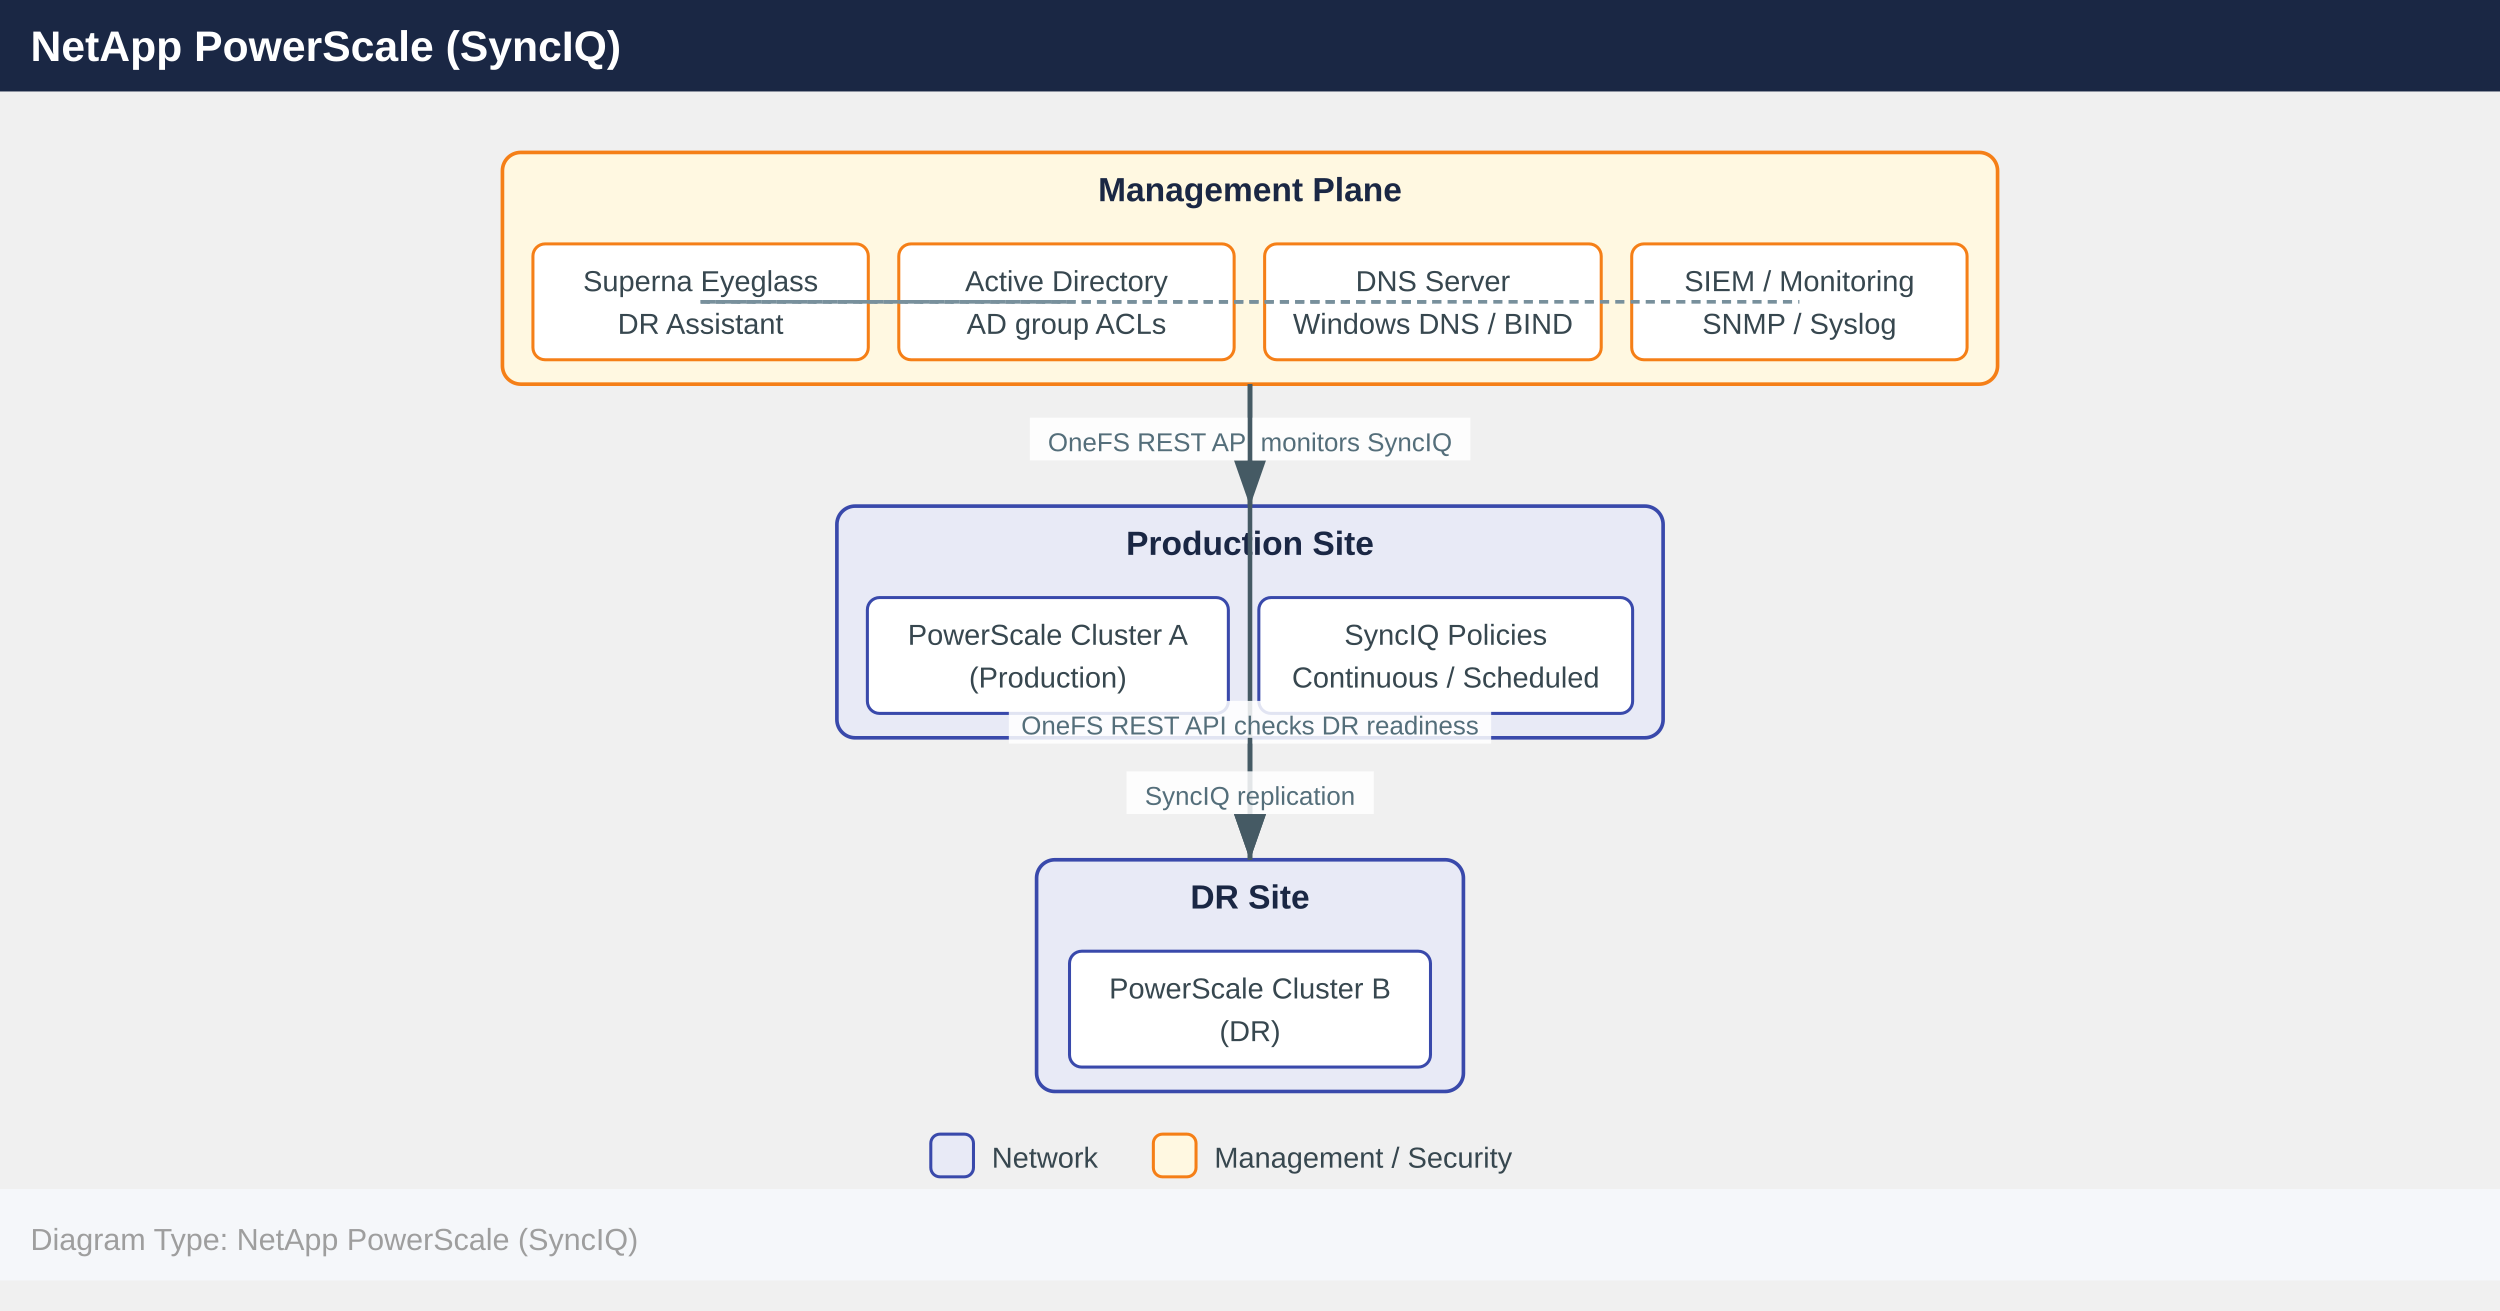
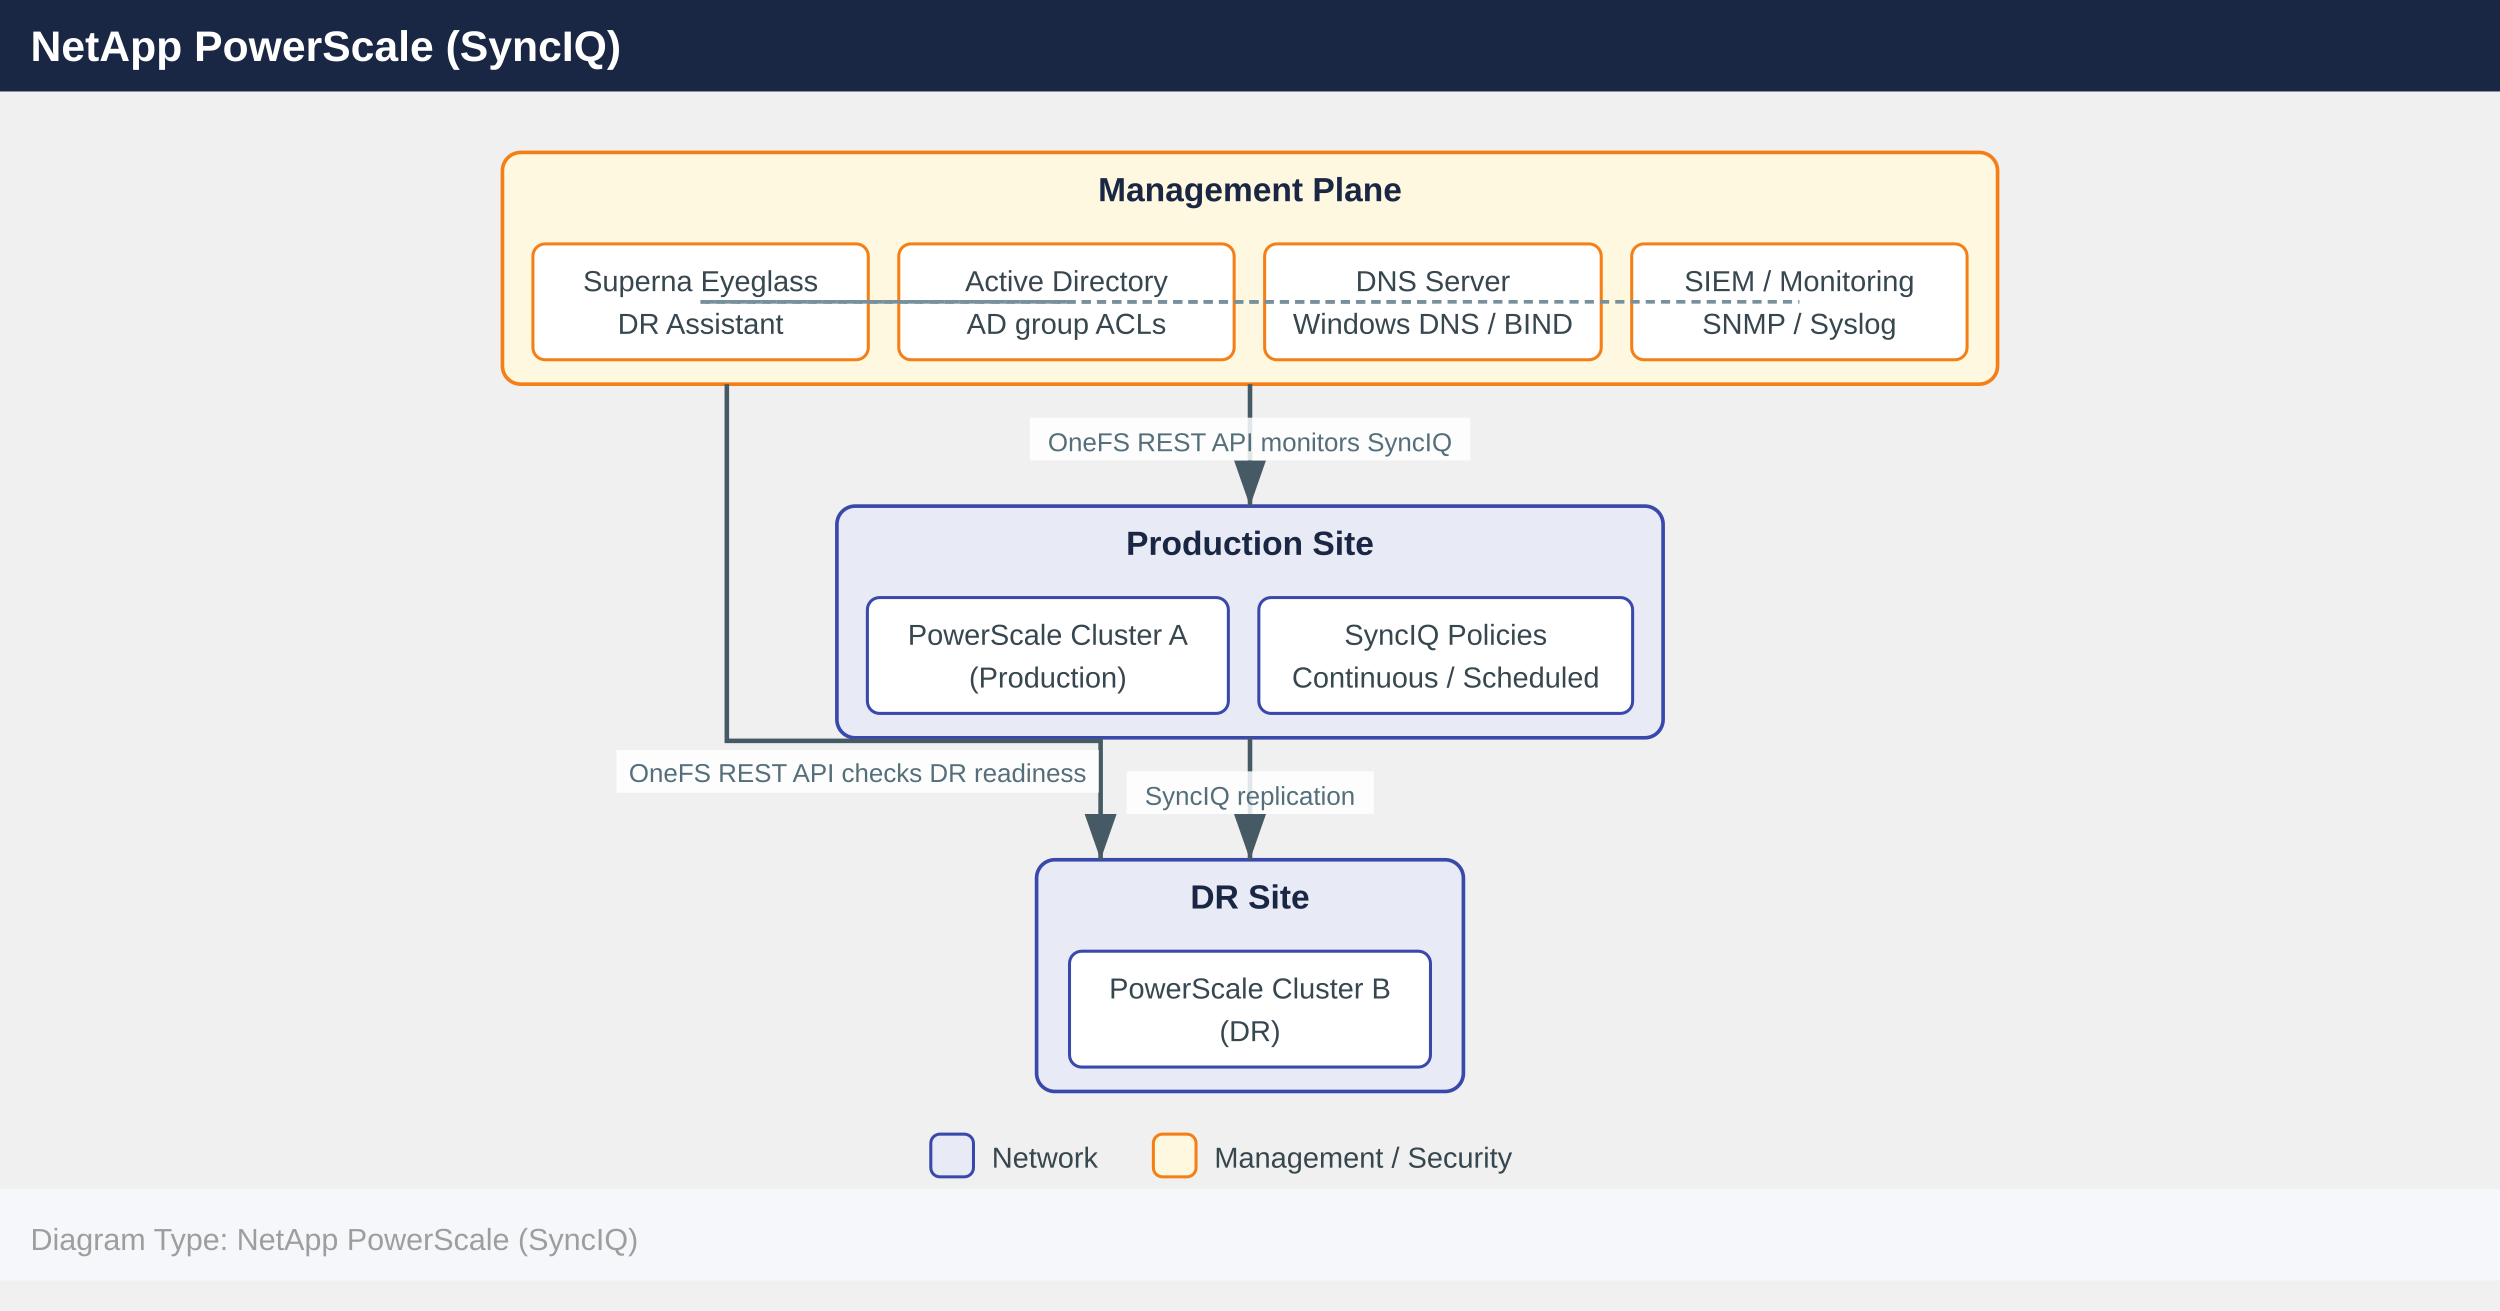
<svg xmlns="http://www.w3.org/2000/svg" width="820" height="430" viewBox="0 0 820 430">
  <defs>
    <marker id="arrowhead" markerWidth="10" markerHeight="7" refX="10" refY="3.5" orient="auto">
      <polygon points="0 0, 10 3.5, 0 7" fill="#455a64" />
    </marker>
  </defs>
  <rect x="0" y="0" width="820" height="30" fill="#1a2744" />
  <text x="10" y="20" font-family="Arial,Helvetica,sans-serif" font-size="14" font-weight="bold" fill="#ffffff">NetApp PowerScale (SyncIQ)</text>
  <rect x="164.8" y="50.0" width="490.4" height="76.0" rx="6" fill="#fff8e1" stroke="#f57f17" stroke-width="1.2" />
  <text x="410.0" y="66.0" text-anchor="middle" font-family="Arial,Helvetica,sans-serif" font-size="11" font-weight="700" fill="#1a2744">Management Plane</text>
  <rect x="174.8" y="80.0" width="110.0" height="38.0" rx="4" fill="#ffffff" stroke="#f57f17" stroke-width="1" />
  <text x="229.8" y="95.5" text-anchor="middle" font-family="Arial,Helvetica,sans-serif" font-size="9.5" fill="#37474f">Superna Eyeglass</text>
  <text x="229.8" y="109.5" text-anchor="middle" font-family="Arial,Helvetica,sans-serif" font-size="9.5" fill="#37474f">DR Assistant</text>
  <rect x="294.8" y="80.0" width="110.0" height="38.0" rx="4" fill="#ffffff" stroke="#f57f17" stroke-width="1" />
  <text x="349.8" y="95.5" text-anchor="middle" font-family="Arial,Helvetica,sans-serif" font-size="9.5" fill="#37474f">Active Directory</text>
  <text x="349.8" y="109.5" text-anchor="middle" font-family="Arial,Helvetica,sans-serif" font-size="9.5" fill="#37474f">AD group ACLs</text>
  <rect x="414.8" y="80.0" width="110.4" height="38.0" rx="4" fill="#ffffff" stroke="#f57f17" stroke-width="1" />
  <text x="470.0" y="95.5" text-anchor="middle" font-family="Arial,Helvetica,sans-serif" font-size="9.5" fill="#37474f">DNS Server</text>
  <text x="470.0" y="109.5" text-anchor="middle" font-family="Arial,Helvetica,sans-serif" font-size="9.5" fill="#37474f">Windows DNS / BIND</text>
  <rect x="535.2" y="80.0" width="110.0" height="38.0" rx="4" fill="#ffffff" stroke="#f57f17" stroke-width="1" />
  <text x="590.2" y="95.5" text-anchor="middle" font-family="Arial,Helvetica,sans-serif" font-size="9.5" fill="#37474f">SIEM / Monitoring</text>
  <text x="590.2" y="109.5" text-anchor="middle" font-family="Arial,Helvetica,sans-serif" font-size="9.5" fill="#37474f">SNMP / Syslog</text>
  <rect x="274.5" y="166.0" width="271.0" height="76.0" rx="6" fill="#e8eaf6" stroke="#3949ab" stroke-width="1.2" />
  <text x="410.0" y="182.0" text-anchor="middle" font-family="Arial,Helvetica,sans-serif" font-size="11" font-weight="700" fill="#1a2744">Production Site</text>
  <rect x="284.5" y="196.0" width="118.4" height="38.0" rx="4" fill="#ffffff" stroke="#3949ab" stroke-width="1" />
  <text x="343.7" y="211.5" text-anchor="middle" font-family="Arial,Helvetica,sans-serif" font-size="9.5" fill="#37474f">PowerScale Cluster A</text>
  <text x="343.7" y="225.5" text-anchor="middle" font-family="Arial,Helvetica,sans-serif" font-size="9.5" fill="#37474f">(Production)</text>
  <rect x="412.9" y="196.0" width="122.6" height="38.0" rx="4" fill="#ffffff" stroke="#3949ab" stroke-width="1" />
  <text x="474.2" y="211.5" text-anchor="middle" font-family="Arial,Helvetica,sans-serif" font-size="9.5" fill="#37474f">SyncIQ Policies</text>
  <text x="474.2" y="225.5" text-anchor="middle" font-family="Arial,Helvetica,sans-serif" font-size="9.5" fill="#37474f">Continuous / Scheduled</text>
  <rect x="340.0" y="282.0" width="140.0" height="76.0" rx="6" fill="#e8eaf6" stroke="#3949ab" stroke-width="1.2" />
  <text x="410.0" y="298.0" text-anchor="middle" font-family="Arial,Helvetica,sans-serif" font-size="11" font-weight="700" fill="#1a2744">DR Site</text>
  <rect x="350.8" y="312.0" width="118.4" height="38.0" rx="4" fill="#ffffff" stroke="#3949ab" stroke-width="1" />
  <text x="410.0" y="327.5" text-anchor="middle" font-family="Arial,Helvetica,sans-serif" font-size="9.5" fill="#37474f">PowerScale Cluster B</text>
  <text x="410.0" y="341.5" text-anchor="middle" font-family="Arial,Helvetica,sans-serif" font-size="9.5" fill="#37474f">(DR)</text>
  <line x1="410.0" y1="126.0" x2="410.0" y2="166.0" stroke="#455a64" stroke-width="1.5" marker-end="url(#arrowhead)" />
  <rect x="337.8" y="137.0" width="144.5" height="14" fill="#ffffff" opacity="0.85" />
  <text x="410.0" y="148.0" text-anchor="middle" font-family="Arial,Helvetica,sans-serif" font-size="8.5" fill="#546e7a">OneFS REST API monitors SyncIQ</text>
-   <line x1="410.0" y1="126.0" x2="410.0" y2="282.0" stroke="#455a64" stroke-width="1.5" marker-end="url(#arrowhead)" />
-   <rect x="330.9" y="229.9" width="158.2" height="14" fill="#ffffff" opacity="0.85" />
-   <text x="410.0" y="240.9" text-anchor="middle" font-family="Arial,Helvetica,sans-serif" font-size="8.5" fill="#546e7a">OneFS REST API checks DR readiness</text>
+   <polyline points="238.4,126.0 238.4,243.0 361.0,243.0 361.0,282.0" fill="none" stroke="#455a64" stroke-width="1.5" marker-end="url(#arrowhead)" />
+   <rect x="202.2" y="246.0" width="158.2" height="14" fill="#ffffff" opacity="0.85" />
+   <text x="281.3" y="256.5" text-anchor="middle" font-family="Arial,Helvetica,sans-serif" font-size="8.5" fill="#546e7a">OneFS REST API checks DR readiness</text>
  <line x1="410.0" y1="242.0" x2="410.0" y2="282.0" stroke="#455a64" stroke-width="1.5" marker-end="url(#arrowhead)" />
  <rect x="369.5" y="253.0" width="81.1" height="14" fill="#ffffff" opacity="0.85" />
  <text x="410.0" y="264.0" text-anchor="middle" font-family="Arial,Helvetica,sans-serif" font-size="8.5" fill="#546e7a">SyncIQ replication</text>
  <line x1="349.8" y1="99.0" x2="229.8" y2="99.0" stroke="#78909c" stroke-width="1.2" stroke-dasharray="3,2" />
  <line x1="229.8" y1="99.0" x2="470.0" y2="99.0" stroke="#78909c" stroke-width="1.2" stroke-dasharray="3,2" />
  <line x1="229.8" y1="99.0" x2="590.2" y2="99.0" stroke="#78909c" stroke-width="1.2" stroke-dasharray="3,2" />
  <rect x="305.3" y="372.0" width="14" height="14" rx="3" fill="#e8eaf6" stroke="#3949ab" stroke-width="1" />
  <text x="325.3" y="383.0" font-family="Arial,Helvetica,sans-serif" font-size="9.5" fill="#37474f">Network</text>
  <rect x="378.3" y="372.0" width="14" height="14" rx="3" fill="#fff8e1" stroke="#f57f17" stroke-width="1" />
  <text x="398.3" y="383.0" font-family="Arial,Helvetica,sans-serif" font-size="9.5" fill="#37474f">Management / Security</text>
  <rect x="0" y="390.0" width="820" height="30" fill="#f5f7fa" />
  <text x="10" y="410.0" font-family="Arial,Helvetica,sans-serif" font-size="10" fill="#9e9e9e">Diagram Type: NetApp PowerScale (SyncIQ)</text>
</svg>
